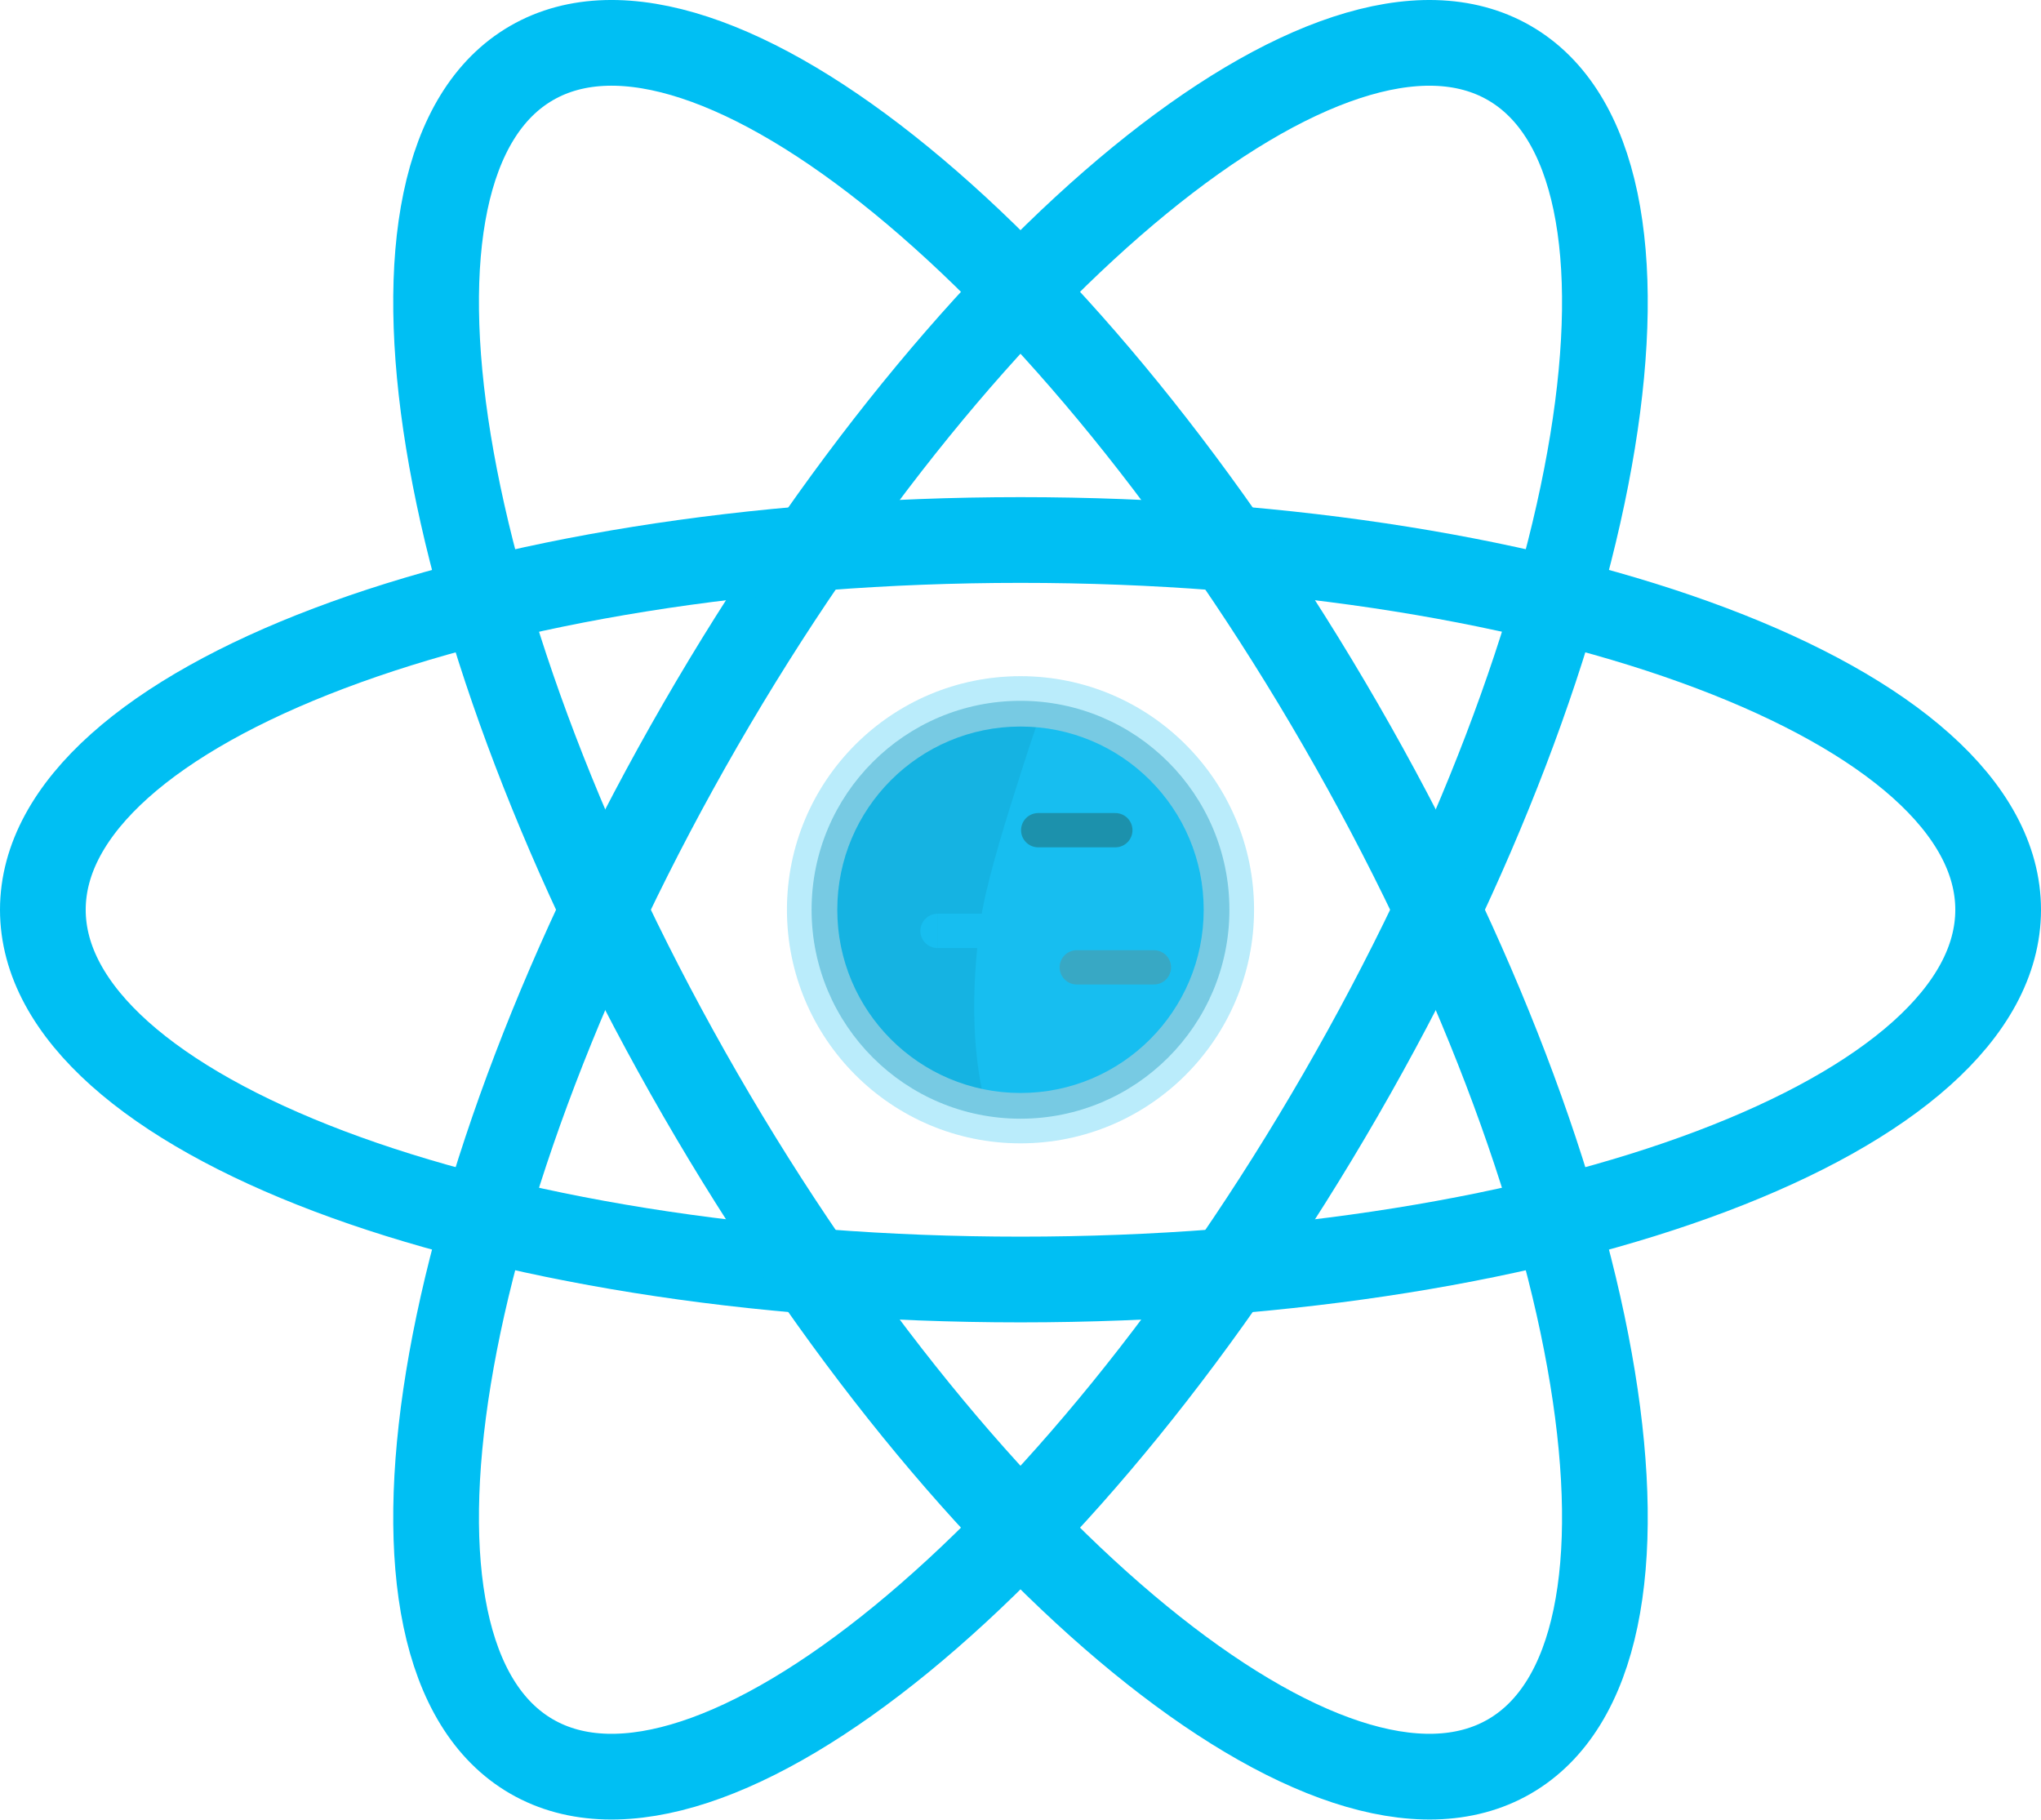
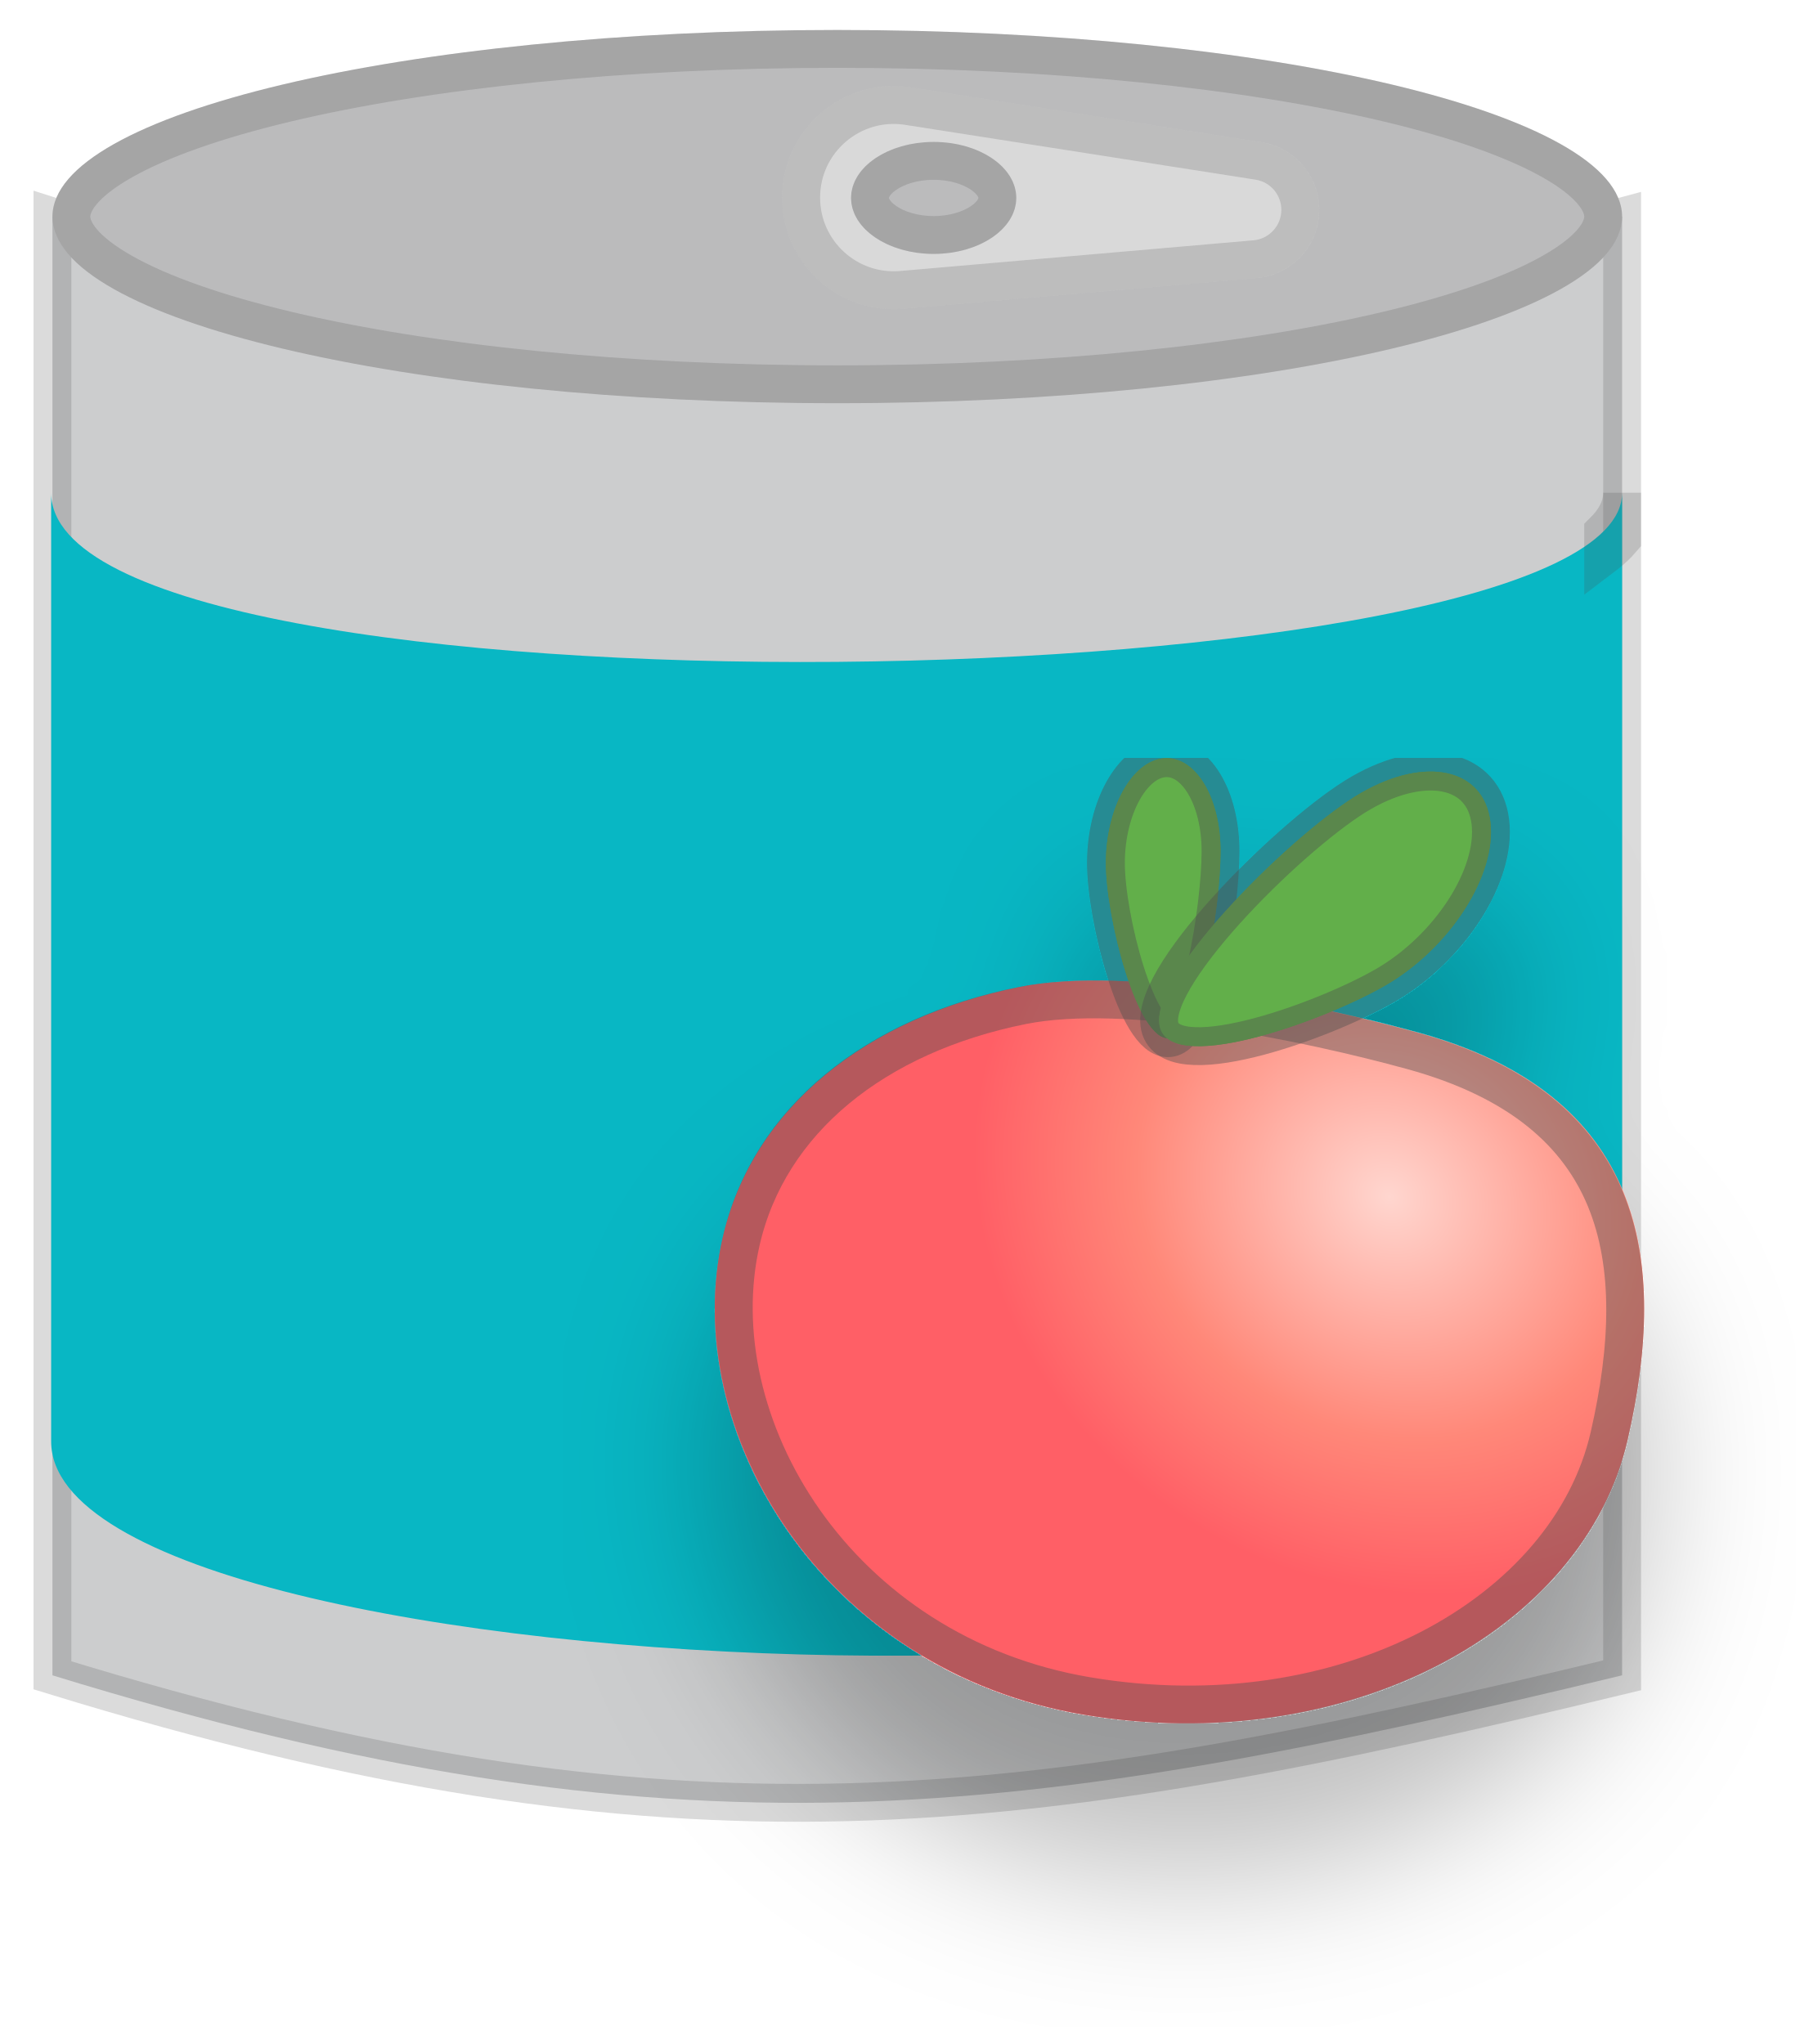
- <svg xmlns="http://www.w3.org/2000/svg" id="a" viewBox="0 0 952.54 849.07">
+ <svg xmlns="http://www.w3.org/2000/svg" width="48" height="54" viewBox="0 0 48 54" fill="none">
+   <path d="M42.843 5.723C26.954 10.033 17.949 11.057 1.385 5.723L1.385 44.26C17.968 49.362 26.948 48.097 42.843 44.26L42.843 5.723Z" fill="#CCCDCE" stroke="#4F4F4F" stroke-opacity="0.2" />
+   <ellipse cx="22.114" cy="5.722" rx="20.729" ry="4.93" fill="#BBBBBC" />
+   <path d="M42.343 5.722C42.343 6.105 42.001 6.625 40.969 7.205C39.979 7.762 38.512 8.28 36.656 8.722C32.953 9.603 27.811 10.152 22.114 10.152C16.417 10.152 11.276 9.603 7.572 8.722C5.717 8.28 4.25 7.762 3.259 7.205C2.228 6.625 1.885 6.105 1.885 5.722C1.885 5.34 2.228 4.819 3.259 4.239C4.25 3.682 5.717 3.164 7.572 2.722C11.276 1.842 16.417 1.292 22.114 1.292C27.811 1.292 32.953 1.842 36.656 2.722C38.512 3.164 39.979 3.682 40.969 4.239C42.001 4.819 42.343 5.34 42.343 5.722Z" stroke="#4F4F4F" stroke-opacity="0.2" />
+   <path d="M20.66 5.221C20.66 3.412 22.274 2.031 24.061 2.31L33.314 3.758C34.194 3.895 34.843 4.653 34.843 5.544V5.544C34.843 6.482 34.126 7.264 33.191 7.345L23.861 8.156C22.14 8.305 20.66 6.949 20.66 5.221V5.221Z" fill="#D9D9D9" />
+   <path d="M23.984 2.804L33.237 4.252C33.874 4.351 34.343 4.9 34.343 5.544C34.343 6.222 33.824 6.788 33.148 6.847L23.817 7.658C22.389 7.782 21.16 6.655 21.16 5.221C21.16 3.719 22.5 2.572 23.984 2.804Z" stroke="#4F4F4F" stroke-opacity="0.2" />
+   <ellipse cx="24.66" cy="5.229" rx="2.182" ry="1.479" fill="#BBBBBC" />
+   <path d="M26.342 5.229C26.342 5.422 26.227 5.655 25.922 5.861C25.621 6.065 25.176 6.208 24.66 6.208C24.144 6.208 23.699 6.065 23.398 5.861C23.093 5.655 22.978 5.422 22.978 5.229C22.978 5.036 23.093 4.803 23.398 4.597C23.699 4.393 24.144 4.25 24.66 4.25C25.176 4.25 25.621 4.393 25.922 4.597C26.227 4.803 26.342 5.036 26.342 5.229Z" stroke="#4F4F4F" stroke-opacity="0.2" />
+   <path d="M1.351 13.018C1.351 19.318 42.843 18.633 42.843 13.018C42.843 13.018 42.843 29.863 42.843 38.081C42.843 46.298 1.351 44.929 1.351 38.081C1.351 31.233 1.351 13.018 1.351 13.018Z" fill="#08B7C4" />
+   <path d="M42.736 14.361C42.773 14.323 42.809 14.284 42.843 14.244V13.018C42.843 13.381 42.669 13.725 42.343 14.046V14.048V14.074V14.1V14.127V14.154V14.182V14.209V14.237V14.265V14.294V14.323V14.352V14.381V14.411V14.441V14.471V14.502V14.532V14.563V14.595V14.626V14.658V14.69V14.705C42.488 14.595 42.619 14.481 42.736 14.361Z" stroke="#4F4F4F" stroke-opacity="0.2" />
+   <g filter="url(#filter0_d_447_4110)">
+     <path d="M42.991 38.023C41.828 43.102 35.529 46.456 28.62 45.3C21.71 44.143 17.922 37.786 19.086 32.706C19.876 29.257 22.904 26.882 26.93 26.075C29.821 25.495 34.693 26.521 37.458 27.28V27.28C43.427 28.919 44.084 33.255 42.991 38.023Z" fill="url(#paint0_radial_447_4110)" />
+     <path d="M42.502 37.941C41.426 42.637 35.498 45.941 28.732 44.808C22.066 43.692 18.48 37.57 19.575 32.788C20.304 29.604 23.11 27.343 27 26.563C28.356 26.291 30.226 26.391 32.139 26.669C34.039 26.944 35.928 27.385 37.297 27.761C40.173 28.551 41.697 29.964 42.406 31.69C43.125 33.442 43.038 35.599 42.502 37.941Z" stroke="#4F4F4F" stroke-opacity="0.42" />
+     <path d="M32.237 22.508C32.232 23.951 31.713 27.351 30.877 27.427C30.04 27.504 29.203 24.227 29.209 22.784C29.215 21.341 29.897 20.11 30.734 20.034C31.57 19.958 32.243 21.066 32.237 22.508Z" fill="#62AF4A" />
+     <path d="M32.237 22.508C32.232 23.951 31.713 27.351 30.877 27.427C30.04 27.504 29.203 24.227 29.209 22.784C29.215 21.341 29.897 20.11 30.734 20.034C31.57 19.958 32.243 21.066 32.237 22.508Z" fill="#62AF4A" />
+     <path d="M32.237 22.508C32.232 23.951 31.713 27.351 30.877 27.427C30.04 27.504 29.203 24.227 29.209 22.784C29.215 21.341 29.897 20.11 30.734 20.034C31.57 19.958 32.243 21.066 32.237 22.508Z" stroke="#4F4F4F" stroke-opacity="0.42" />
+     <path d="M36.583 26.038C34.873 27.021 30.794 28.458 30.62 27.052C30.446 25.646 34.243 21.929 35.953 20.945C37.662 19.962 39.189 20.304 39.363 21.71C39.537 23.117 38.292 25.054 36.583 26.038Z" fill="#62AF4A" />
+     <path d="M36.583 26.038C34.873 27.021 30.794 28.458 30.62 27.052C30.446 25.646 34.243 21.929 35.953 20.945C37.662 19.962 39.189 20.304 39.363 21.71C39.537 23.117 38.292 25.054 36.583 26.038Z" fill="#62AF4A" />
+     <path d="M36.583 26.038C34.873 27.021 30.794 28.458 30.62 27.052C30.446 25.646 34.243 21.929 35.953 20.945C37.662 19.962 39.189 20.304 39.363 21.71C39.537 23.117 38.292 25.054 36.583 26.038Z" stroke="#4F4F4F" stroke-opacity="0.42" />
+   </g>
  <defs>
-     <style>.b,.c{opacity:.3;}.b,.d{fill:#17bef0;}.e{fill:#0e86a9;opacity:.4;}.f{stroke:#00bff3;stroke-width:40px;}.f,.c,.g{fill:none;stroke-miterlimit:10;}.c{stroke:#29290d;}.c,.g{stroke-linecap:round;stroke-width:16px;}.g{opacity:.5;stroke:#5a9298;}.h{fill:#005068;opacity:.1;}</style>
+     <filter id="filter0_d_447_4110" x="14.877" y="20.03" width="32.55" height="33.498" filterUnits="userSpaceOnUse" color-interpolation-filters="sRGB">
+       <feFlood flood-opacity="0" result="BackgroundImageFix" />
+       <feColorMatrix in="SourceAlpha" type="matrix" values="0 0 0 0 0 0 0 0 0 0 0 0 0 0 0 0 0 0 127 0" result="hardAlpha" />
+       <feOffset dy="4" />
+       <feGaussianBlur stdDeviation="2" />
+       <feComposite in2="hardAlpha" operator="out" />
+       <feColorMatrix type="matrix" values="0 0 0 0 0 0 0 0 0 0 0 0 0 0 0 0 0 0 0.25 0" />
+       <feBlend mode="normal" in2="BackgroundImageFix" result="effect1_dropShadow_447_4110" />
+       <feBlend mode="normal" in="SourceGraphic" in2="effect1_dropShadow_447_4110" result="shape" />
+     </filter>
+     <radialGradient id="paint0_radial_447_4110" cx="0" cy="0" r="1" gradientUnits="userSpaceOnUse" gradientTransform="translate(36.7019 31.6474) rotate(124.393) scale(10.0616 11.3872)">
+       <stop stop-color="#FFD6CF" />
+       <stop offset="0.609" stop-color="#FF8879" />
+       <stop offset="1" stop-color="#FF5F66" />
+     </radialGradient>
  </defs>
-   <ellipse class="f" cx="476.27" cy="424.53" rx="456.27" ry="172.54" transform="translate(-129.52 624.73) rotate(-60)" />
-   <ellipse class="f" cx="476.27" cy="424.53" rx="456.27" ry="172.54" />
-   <ellipse class="f" cx="476.27" cy="424.53" rx="172.54" ry="456.27" transform="translate(-148.46 295.01) rotate(-30)" />
-   <circle class="e" cx="476.27" cy="424.53" r="97.5" />
-   <circle class="b" cx="476.27" cy="424.53" r="109" />
-   <circle class="d" cx="476.27" cy="424.53" r="85.5" />
-   <line class="g" x1="502.53" y1="451.4" x2="538.53" y2="451.4" />
-   <line class="c" x1="484.53" y1="387.4" x2="520.53" y2="387.4" />
-   <path class="h" d="M458.53,424.4c3.52-18.46,11.58-43.8,18-64,2.37-7.45,4.7-14.48,6.94-21.04-2.38-.2-4.78-.32-7.2-.32-47.22,0-85.5,38.28-85.5,85.5,0,41.02,28.9,75.28,67.44,83.57-7.86-38.35-.24-80.75,.32-83.71Z" />
-   <path class="d" d="M437.53,442.4c-4.39,0-8-3.61-8-8s3.61-8,8-8v16Z" />
-   <rect class="d" x="437.53" y="426.4" width="27" height="16" />
</svg>
